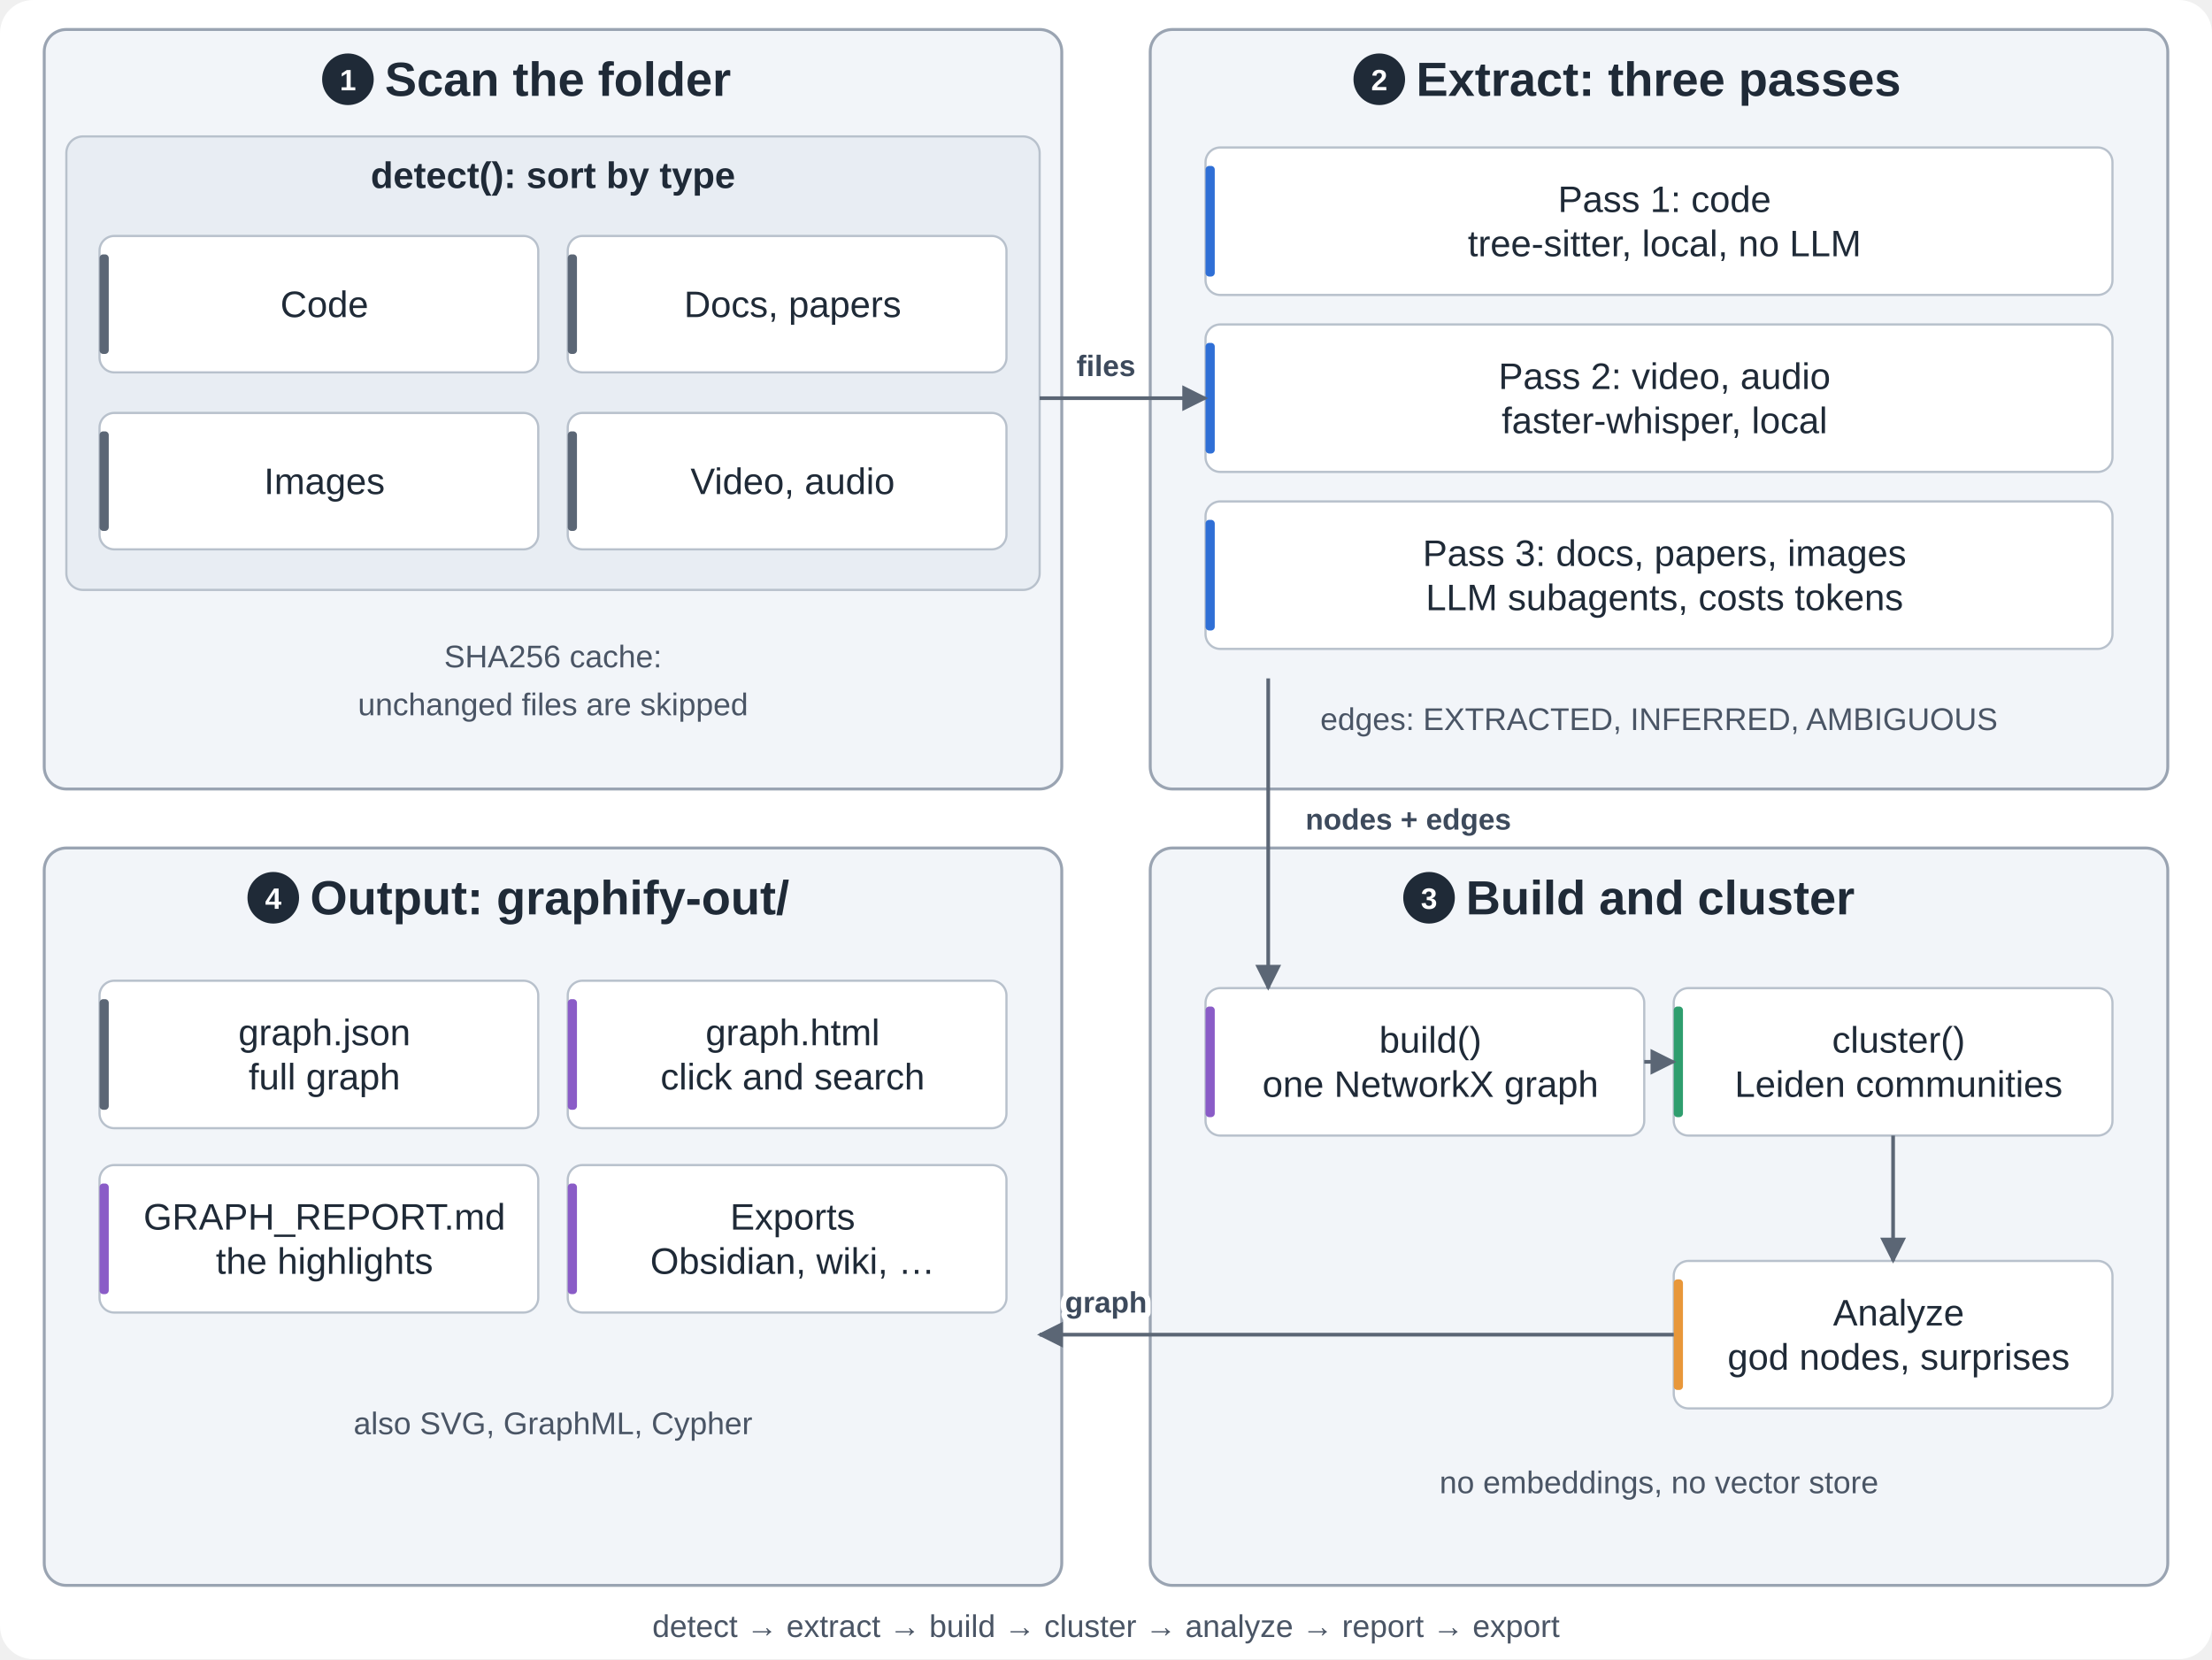
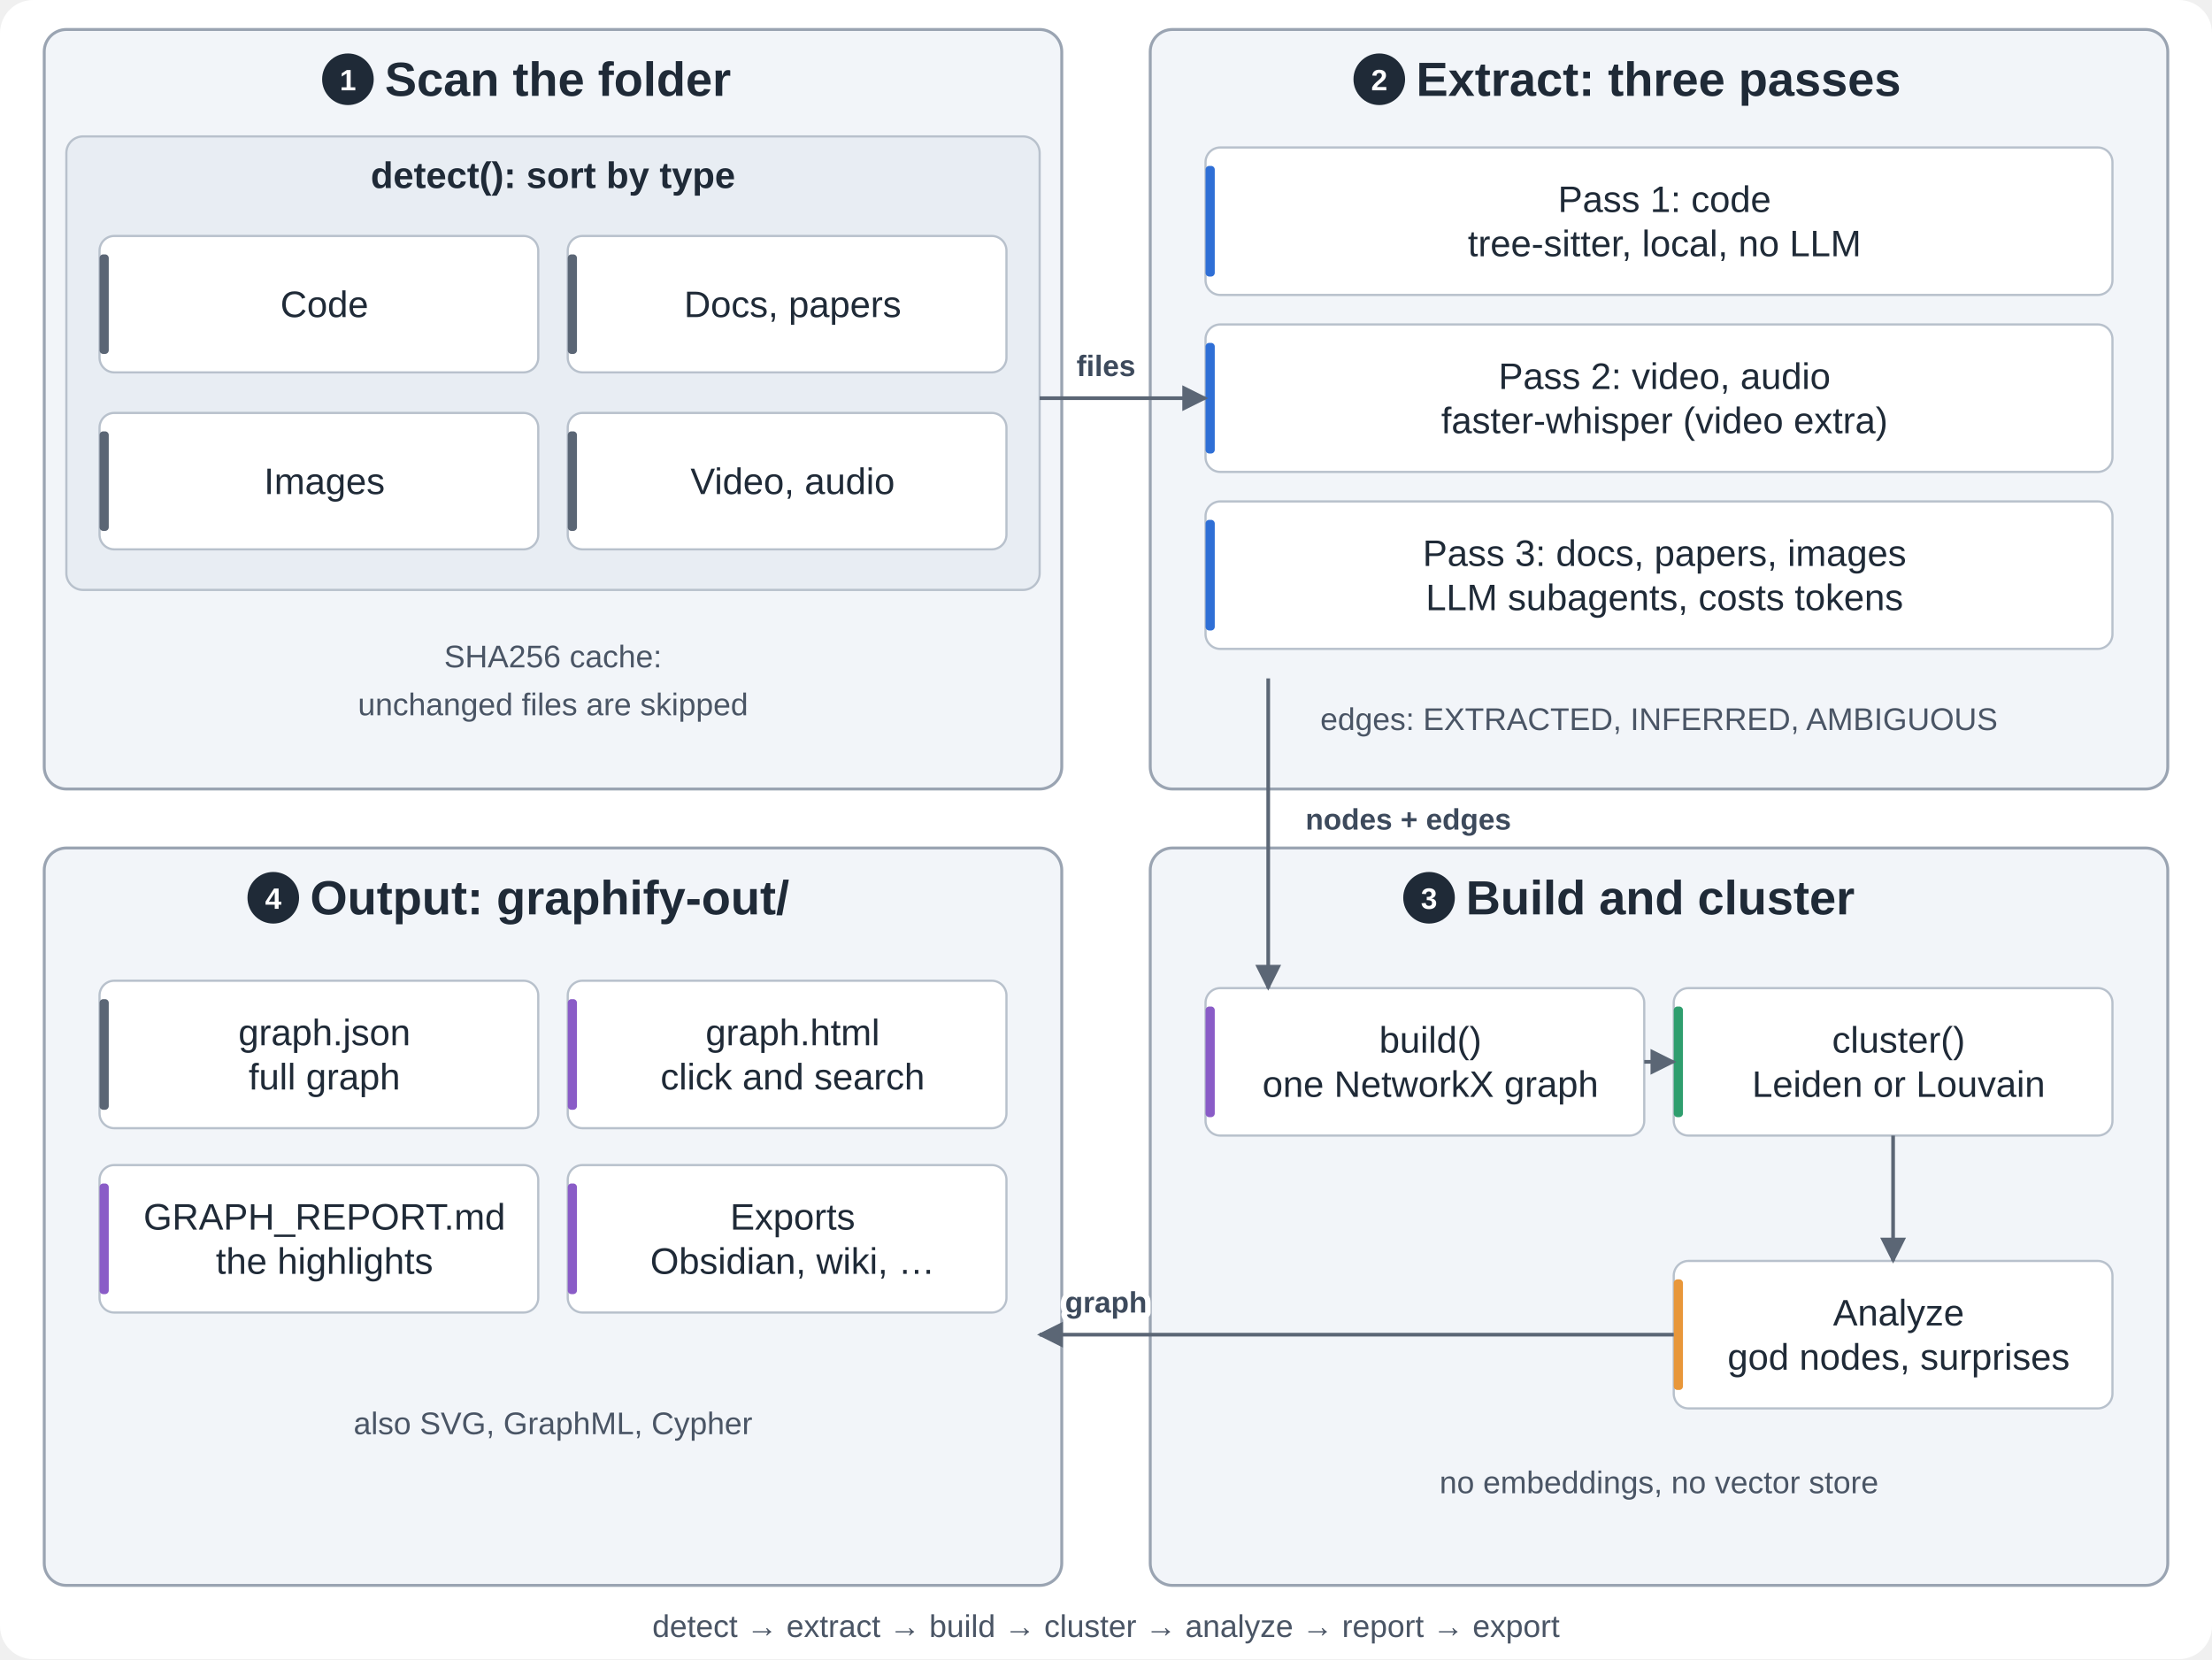
<svg xmlns="http://www.w3.org/2000/svg" viewBox="0 0 1200 900" width="1200" height="900" role="img" aria-labelledby="t d">
  <defs>
    <marker id="arr" viewBox="0 0 10 10" refX="9" refY="5" markerWidth="7" markerHeight="7" orient="auto">
      <path d="M0 0L10 5L0 10z" fill="#5b6675" />
    </marker>
    <marker id="ca" viewBox="0 0 10 10" refX="5" refY="5" markerWidth="6" markerHeight="6" orient="auto">
      <path d="M0 0L10 5L0 10z" fill="#5b6675" />
    </marker>
  </defs>
  <style>
text{font-family:-apple-system,"Helvetica Neue",Arial,"PingFang SC",sans-serif;fill:#1f2a37}
.gt{font-size:26px;font-weight:700}
.st{font-size:20px;font-weight:700}
.ag{font-size:20px}
.q{font-size:18px;fill:#3d4a5c}
.lb{font-size:17px;fill:#4a5565}
.al{font-size:16px;font-weight:600;fill:#3d4a5c;paint-order:stroke;stroke:#ffffff;stroke-width:6px;stroke-linejoin:round}
.grp{fill:#f2f5f9;stroke:#9aa4b2;stroke-width:1.6}
.sub{fill:#e8edf3;stroke:#b8c1cc;stroke-width:1.2}
.agent{fill:#ffffff;stroke:#b8c1cc;stroke-width:1.2}
.human{fill:#d6e6fb;stroke:#9cbbe6;stroke-width:1.2}
.front{fill:#dcf0e0;stroke:#9ccfa8;stroke-width:1.2}
.flow{stroke:#5b6675;stroke-width:2;fill:none;marker-end:url(#arr)}
.back{stroke-dasharray:7 5}
.cyc{stroke:#5b6675;stroke-width:2;fill:none;marker-end:url(#ca)}
.num{fill:#1f2a37}
.numt{font-size:16px;font-weight:700;fill:#ffffff}
</style>
  <rect width="1200" height="900" rx="18" fill="#ffffff" />
  <rect x="24" y="16" width="552" height="412" rx="12" class="grp" />
  <circle cx="188.75" cy="43" r="14" class="num" />
  <text x="188.75" y="49" class="numt" text-anchor="middle">1</text>
  <text x="208.75" y="52" class="gt" text-anchor="start">Scan the folder</text>
  <rect x="36" y="74" width="528" height="246" rx="9" class="sub" />
  <text x="300.0" y="102" class="st" text-anchor="middle">detect(): sort by type</text>
  <rect x="54" y="128" width="238" height="74" rx="8" class="agent" />
  <rect x="54" y="138" width="5" height="54" rx="2" fill="#5b6675" />
  <text x="176.0" y="172.0" class="ag" text-anchor="middle">Code</text>
  <rect x="308" y="128" width="238" height="74" rx="8" class="agent" />
  <rect x="308" y="138" width="5" height="54" rx="2" fill="#5b6675" />
  <text x="430.0" y="172.0" class="ag" text-anchor="middle">Docs, papers</text>
  <rect x="54" y="224" width="238" height="74" rx="8" class="agent" />
  <rect x="54" y="234" width="5" height="54" rx="2" fill="#5b6675" />
  <text x="176.0" y="268.0" class="ag" text-anchor="middle">Images</text>
  <rect x="308" y="224" width="238" height="74" rx="8" class="agent" />
  <rect x="308" y="234" width="5" height="54" rx="2" fill="#5b6675" />
  <text x="430.0" y="268.0" class="ag" text-anchor="middle">Video, audio</text>
  <text x="300.0" y="362" class="lb" text-anchor="middle">SHA256 cache:</text>
  <text x="300.0" y="388" class="lb" text-anchor="middle">unchanged files are skipped</text>
  <rect x="624" y="16" width="552" height="412" rx="12" class="grp" />
  <circle cx="748.25" cy="43" r="14" class="num" />
  <text x="748.25" y="49" class="numt" text-anchor="middle">2</text>
  <text x="768.25" y="52" class="gt" text-anchor="start">Extract: three passes</text>
  <rect x="654" y="80" width="492" height="80" rx="8" class="agent" />
  <rect x="654" y="90" width="5" height="60" rx="2" fill="#2f6fd6" />
  <text x="903.0" y="115.0" class="ag" text-anchor="middle">Pass 1: code</text>
  <text x="903.0" y="139.0" class="ag" text-anchor="middle">tree-sitter, local, no LLM</text>
  <rect x="654" y="176" width="492" height="80" rx="8" class="agent" />
  <rect x="654" y="186" width="5" height="60" rx="2" fill="#2f6fd6" />
  <text x="903.0" y="211.0" class="ag" text-anchor="middle">Pass 2: video, audio</text>
-   <text x="903.0" y="235.0" class="ag" text-anchor="middle">faster-whisper, local</text>
+   <text x="903.0" y="235.0" class="ag" text-anchor="middle">faster-whisper (video extra)</text>
  <rect x="654" y="272" width="492" height="80" rx="8" class="agent" />
  <rect x="654" y="282" width="5" height="60" rx="2" fill="#2f6fd6" />
  <text x="903.0" y="307.0" class="ag" text-anchor="middle">Pass 3: docs, papers, images</text>
  <text x="903.0" y="331.0" class="ag" text-anchor="middle">LLM subagents, costs tokens</text>
  <text x="900.0" y="396" class="lb" text-anchor="middle">edges: EXTRACTED, INFERRED, AMBIGUOUS</text>
  <rect x="624" y="460" width="552" height="400" rx="12" class="grp" />
  <circle cx="775.25" cy="487" r="14" class="num" />
  <text x="775.25" y="493" class="numt" text-anchor="middle">3</text>
  <text x="795.25" y="496" class="gt" text-anchor="start">Build and cluster</text>
  <rect x="654" y="536" width="238" height="80" rx="8" class="agent" />
  <rect x="654" y="546" width="5" height="60" rx="2" fill="#8a5cc7" />
  <text x="776.0" y="571.0" class="ag" text-anchor="middle">build()</text>
  <text x="776.0" y="595.0" class="ag" text-anchor="middle">one NetworkX graph</text>
  <rect x="908" y="536" width="238" height="80" rx="8" class="agent" />
  <rect x="908" y="546" width="5" height="60" rx="2" fill="#2f9e6e" />
  <text x="1030.0" y="571.0" class="ag" text-anchor="middle">cluster()</text>
-   <text x="1030.0" y="595.0" class="ag" text-anchor="middle">Leiden communities</text>
+   <text x="1030.0" y="595.0" class="ag" text-anchor="middle">Leiden or Louvain</text>
  <rect x="908" y="684" width="238" height="80" rx="8" class="agent" />
  <rect x="908" y="694" width="5" height="60" rx="2" fill="#e8973a" />
  <text x="1030.0" y="719.0" class="ag" text-anchor="middle">Analyze</text>
  <text x="1030.0" y="743.0" class="ag" text-anchor="middle">god nodes, surprises</text>
  <path d="M892 576.0H908" class="flow" />
  <path d="M1027.0 616V684" class="flow" />
  <text x="900.0" y="810" class="lb" text-anchor="middle">no embeddings, no vector store</text>
  <rect x="24" y="460" width="552" height="400" rx="12" class="grp" />
  <circle cx="148.25" cy="487" r="14" class="num" />
  <text x="148.25" y="493" class="numt" text-anchor="middle">4</text>
  <text x="168.25" y="496" class="gt" text-anchor="start">Output: graphify-out/</text>
  <rect x="54" y="532" width="238" height="80" rx="8" class="agent" />
  <rect x="54" y="542" width="5" height="60" rx="2" fill="#5b6675" />
  <text x="176.0" y="567.0" class="ag" text-anchor="middle">graph.json</text>
  <text x="176.0" y="591.0" class="ag" text-anchor="middle">full graph</text>
  <rect x="308" y="532" width="238" height="80" rx="8" class="agent" />
  <rect x="308" y="542" width="5" height="60" rx="2" fill="#8a5cc7" />
  <text x="430.0" y="567.0" class="ag" text-anchor="middle">graph.html</text>
  <text x="430.0" y="591.0" class="ag" text-anchor="middle">click and search</text>
  <rect x="54" y="632" width="238" height="80" rx="8" class="agent" />
  <rect x="54" y="642" width="5" height="60" rx="2" fill="#8a5cc7" />
  <text x="176.0" y="667.0" class="ag" text-anchor="middle">GRAPH_REPORT.md</text>
  <text x="176.0" y="691.0" class="ag" text-anchor="middle">the highlights</text>
  <rect x="308" y="632" width="238" height="80" rx="8" class="agent" />
  <rect x="308" y="642" width="5" height="60" rx="2" fill="#8a5cc7" />
  <text x="430.0" y="667.0" class="ag" text-anchor="middle">Exports</text>
  <text x="430.0" y="691.0" class="ag" text-anchor="middle">Obsidian, wiki, …</text>
  <text x="300.0" y="778" class="lb" text-anchor="middle">also SVG, GraphML, Cypher</text>
  <path d="M564 216H654" class="flow" />
  <text x="600" y="204" class="al" text-anchor="middle">files</text>
  <path d="M688 368V536" class="flow" />
  <text x="764" y="450" class="al" text-anchor="middle">nodes + edges</text>
  <path d="M908 724.0H564" class="flow" />
  <text x="600" y="712.0" class="al" text-anchor="middle">graph</text>
  <text x="600" y="888" class="lb" text-anchor="middle">detect → extract → build → cluster → analyze → report → export</text>
</svg>
